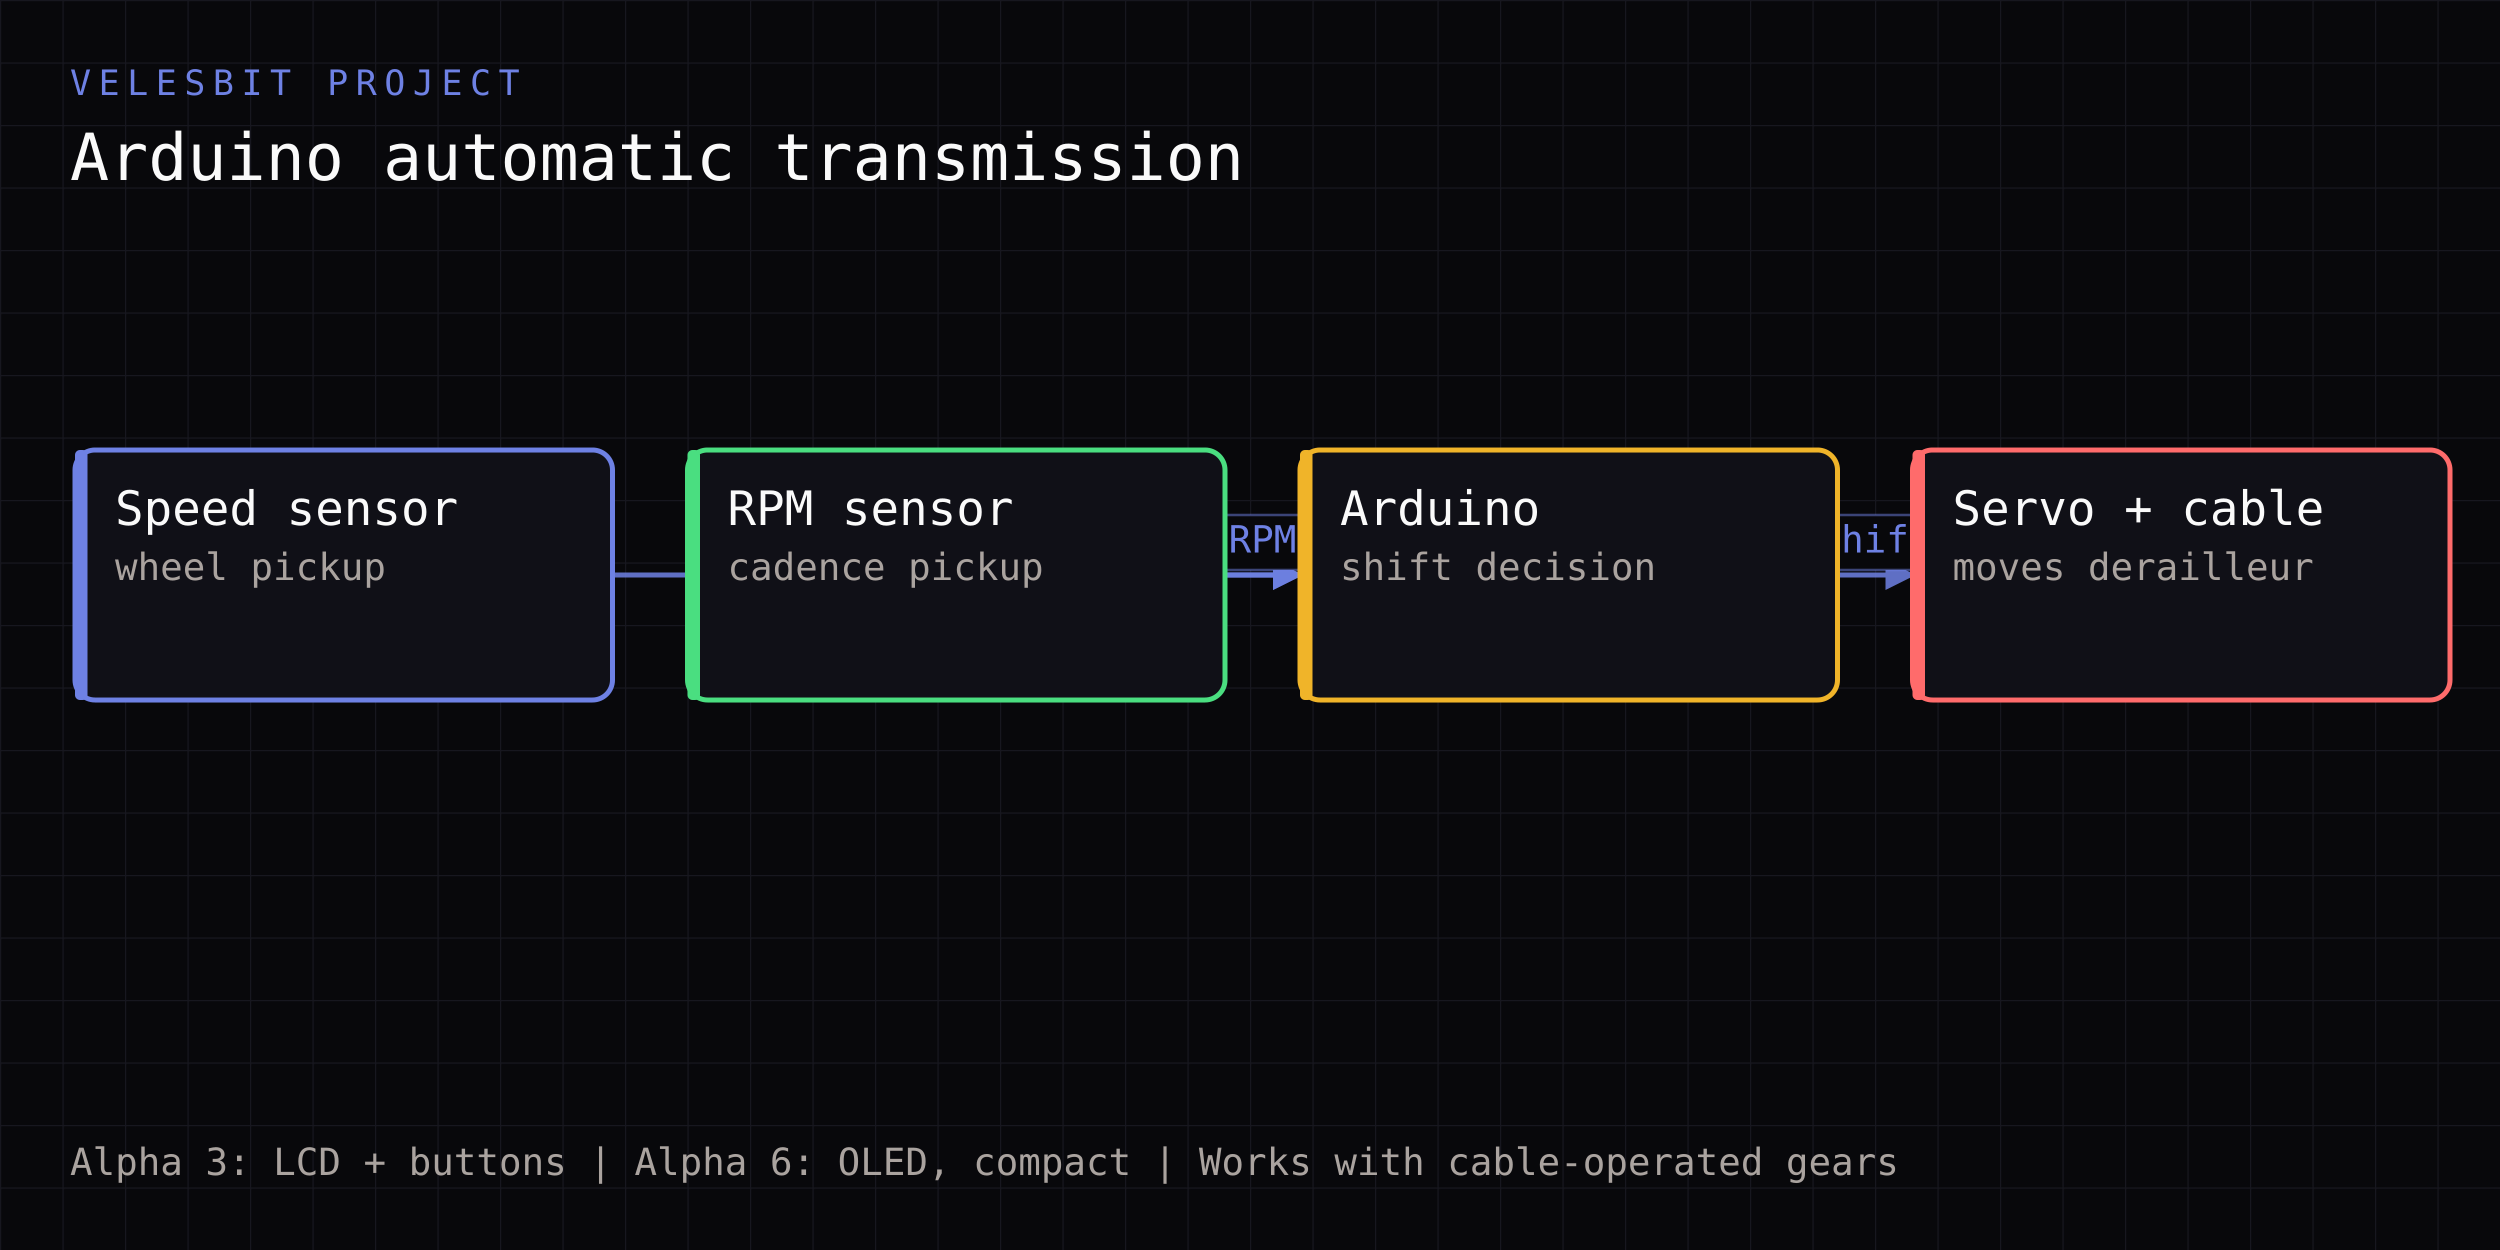
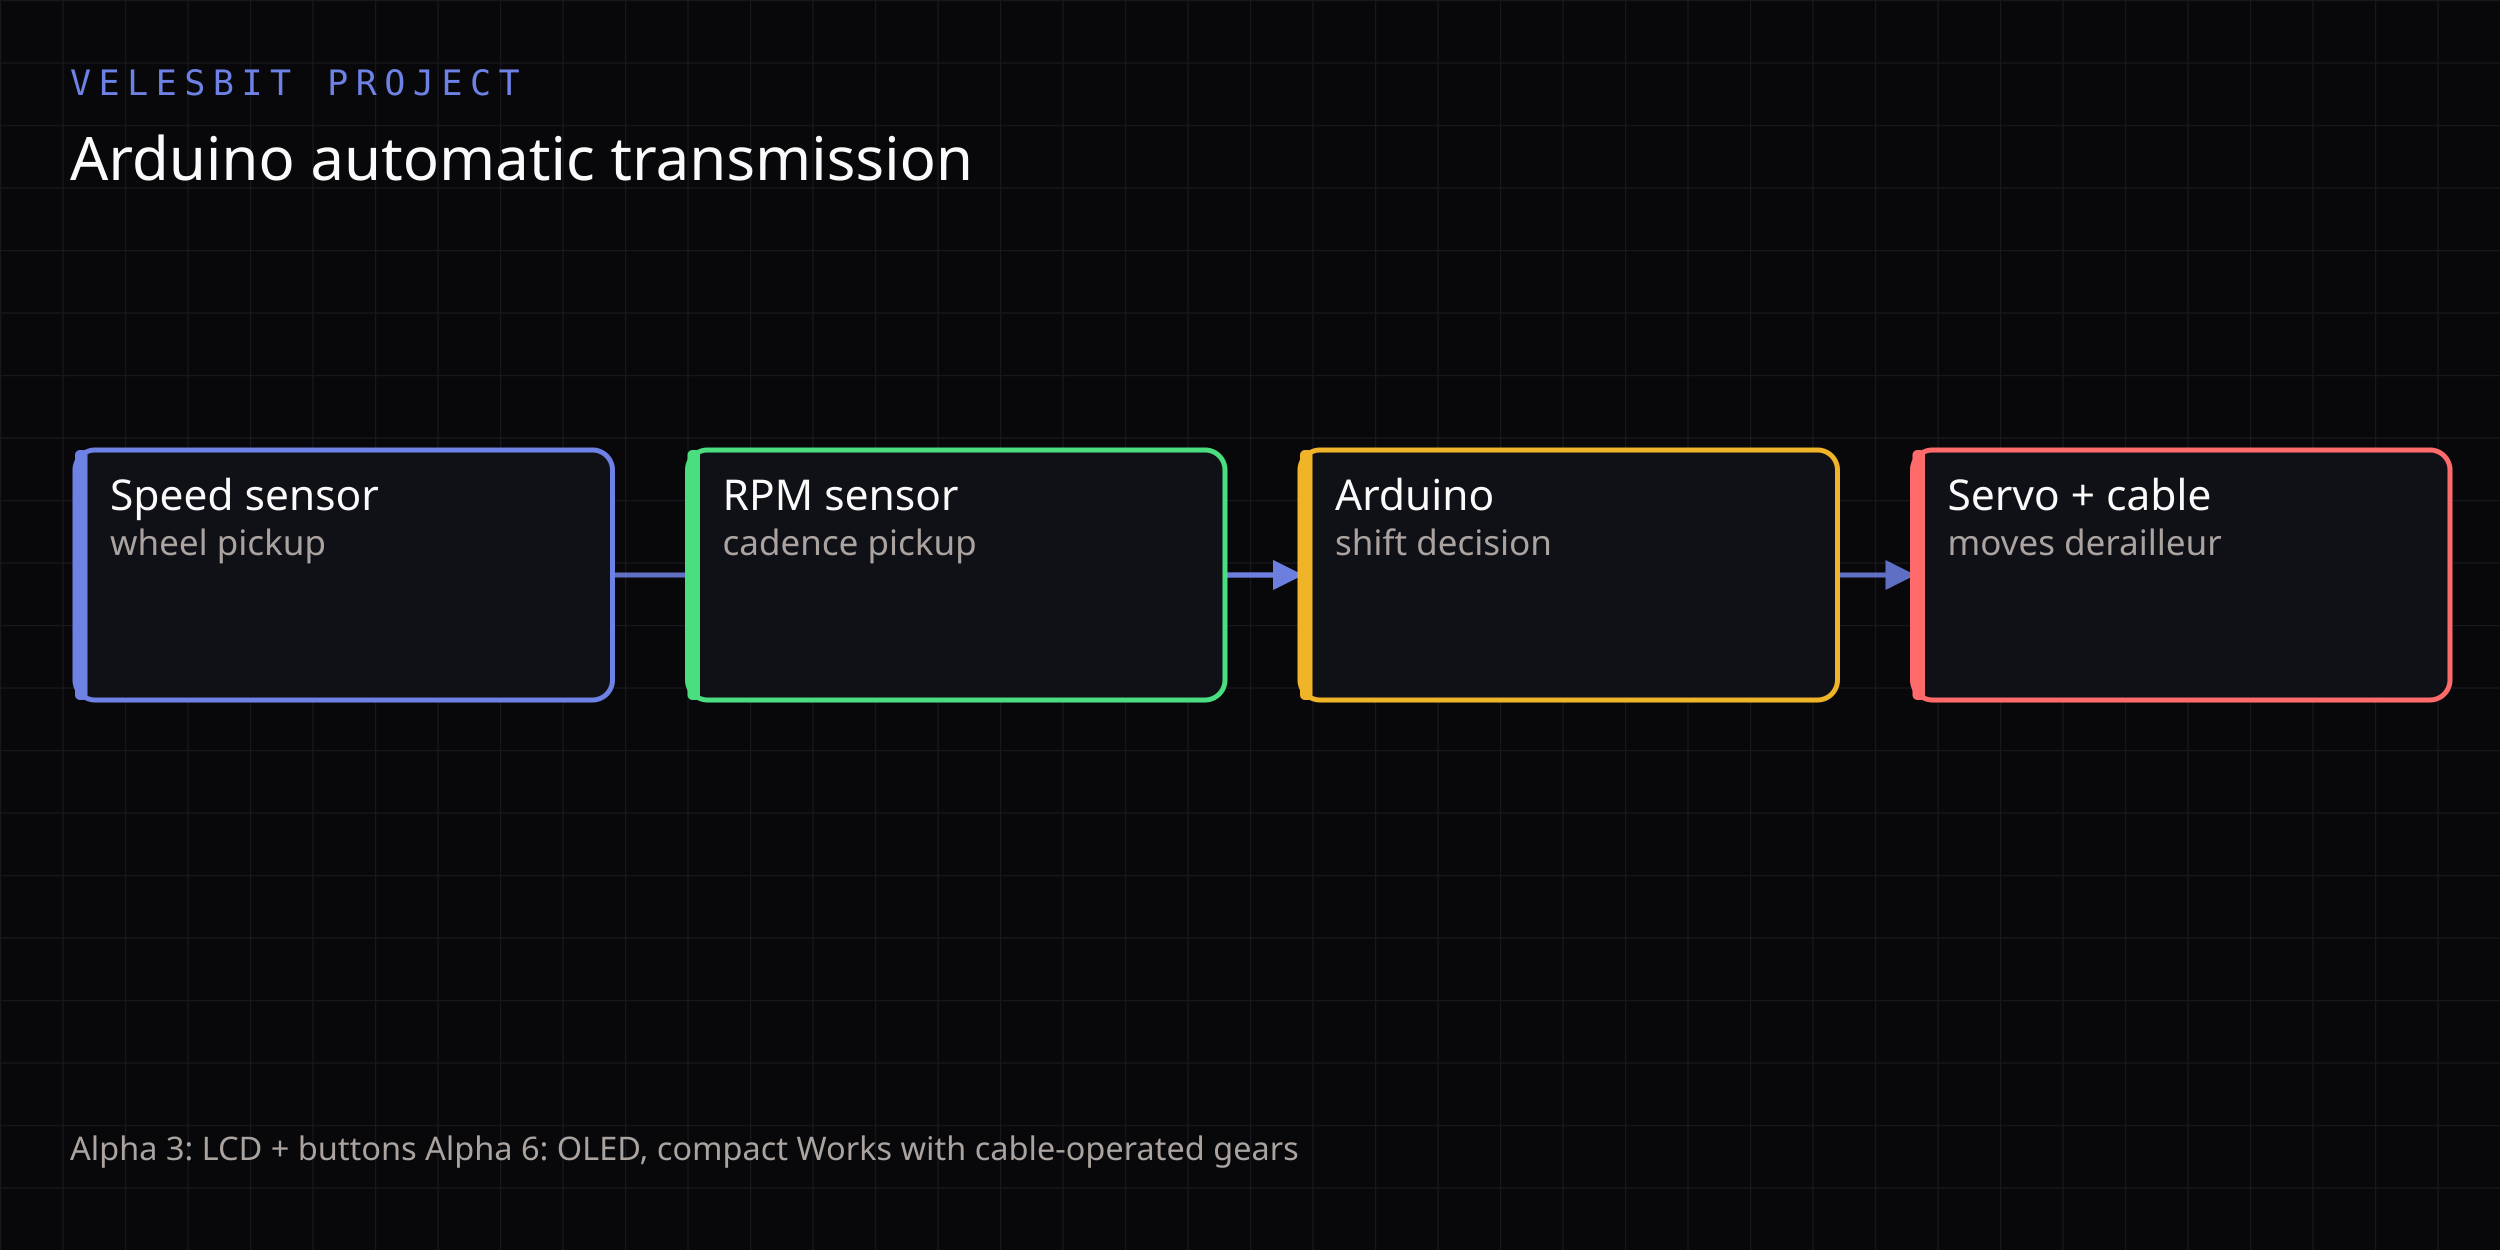
<svg xmlns="http://www.w3.org/2000/svg" width="1000" height="500" viewBox="0 0 1000 500" role="img" aria-label="Arduino automatic transmission">
  <defs>
    <pattern id="g" width="25" height="25" patternUnits="userSpaceOnUse">
      <path d="M25 0H0V25" fill="none" stroke="#17171f" stroke-width="1" />
    </pattern>
    <marker id="a-accent" viewBox="0 0 10 10" refX="9" refY="5" markerWidth="6" markerHeight="6" orient="auto-start-reverse">
      <path d="M0 0 10 5 0 10z" fill="#6e81e4" />
    </marker>
    <marker id="a-good" viewBox="0 0 10 10" refX="9" refY="5" markerWidth="6" markerHeight="6" orient="auto-start-reverse">
      <path d="M0 0 10 5 0 10z" fill="#4ade80" />
    </marker>
    <marker id="a-warn" viewBox="0 0 10 10" refX="9" refY="5" markerWidth="6" markerHeight="6" orient="auto-start-reverse">
      <path d="M0 0 10 5 0 10z" fill="#f0b429" />
    </marker>
    <marker id="a-bad" viewBox="0 0 10 10" refX="9" refY="5" markerWidth="6" markerHeight="6" orient="auto-start-reverse">
      <path d="M0 0 10 5 0 10z" fill="#ff6b6b" />
    </marker>
  </defs>
  <rect width="1000" height="500" fill="#08080b" />
  <rect width="1000" height="500" fill="url(#g)" />
  <text x="28" y="38" fill="#6e81e4" font-size="14" letter-spacing="3" font-family="monospace">VELESBIT PROJECT</text>
-   <text x="28" y="72" fill="#fafafa" font-size="26" font-family="monospace">Arduino automatic transmission</text>
+   <text x="28" y="72" fill="#fafafa" font-size="24" font-family="system-ui, sans-serif">Arduino automatic transmission</text>
  <line x1="245" y1="230" x2="520" y2="230" stroke="#6e81e4" stroke-width="2" marker-end="url(#a-accent)" opacity="0.85" />
-   <rect x="348" y="206" width="69" height="22" rx="4" fill="#08080b" stroke="#6e81e4" stroke-opacity="0.5" />
-   <text x="382.5" y="221" fill="#6e81e4" font-size="15" text-anchor="middle" font-family="monospace">speed</text>
  <line x1="490" y1="230" x2="520" y2="230" stroke="#6e81e4" stroke-width="2" marker-end="url(#a-accent)" opacity="0.85" />
-   <rect x="481.5" y="206" width="47" height="22" rx="4" fill="#08080b" stroke="#6e81e4" stroke-opacity="0.5" />
-   <text x="505" y="221" fill="#6e81e4" font-size="15" text-anchor="middle" font-family="monospace">RPM</text>
  <line x1="735" y1="230" x2="765" y2="230" stroke="#6e81e4" stroke-width="2" marker-end="url(#a-accent)" opacity="0.85" />
-   <rect x="715.5" y="206" width="69" height="22" rx="4" fill="#08080b" stroke="#6e81e4" stroke-opacity="0.5" />
-   <text x="750" y="221" fill="#6e81e4" font-size="15" text-anchor="middle" font-family="monospace">shift</text>
  <rect x="30" y="180" width="215" height="100" rx="8" fill="#101017" stroke="#6e81e4" stroke-width="2" />
  <rect x="30" y="180" width="5" height="100" rx="2" fill="#6e81e4" />
-   <text x="46" y="210" fill="#fafafa" font-size="19" font-family="monospace">Speed sensor</text>
-   <text x="46" y="232" fill="#aaa39f" font-size="15" font-family="monospace">wheel pickup</text>
+   <text x="44" y="204" fill="#fafafa" font-size="17" font-family="system-ui, sans-serif">Speed sensor</text>
+   <text x="44" y="222" fill="#aaa39f" font-size="14" font-family="system-ui, sans-serif">wheel pickup</text>
  <rect x="275" y="180" width="215" height="100" rx="8" fill="#101017" stroke="#4ade80" stroke-width="2" />
  <rect x="275" y="180" width="5" height="100" rx="2" fill="#4ade80" />
-   <text x="291" y="210" fill="#fafafa" font-size="19" font-family="monospace">RPM sensor</text>
-   <text x="291" y="232" fill="#aaa39f" font-size="15" font-family="monospace">cadence pickup</text>
+   <text x="289" y="204" fill="#fafafa" font-size="17" font-family="system-ui, sans-serif">RPM sensor</text>
+   <text x="289" y="222" fill="#aaa39f" font-size="14" font-family="system-ui, sans-serif">cadence pickup</text>
  <rect x="520" y="180" width="215" height="100" rx="8" fill="#101017" stroke="#f0b429" stroke-width="2" />
  <rect x="520" y="180" width="5" height="100" rx="2" fill="#f0b429" />
-   <text x="536" y="210" fill="#fafafa" font-size="19" font-family="monospace">Arduino</text>
-   <text x="536" y="232" fill="#aaa39f" font-size="15" font-family="monospace">shift decision</text>
+   <text x="534" y="204" fill="#fafafa" font-size="17" font-family="system-ui, sans-serif">Arduino</text>
+   <text x="534" y="222" fill="#aaa39f" font-size="14" font-family="system-ui, sans-serif">shift decision</text>
  <rect x="765" y="180" width="215" height="100" rx="8" fill="#101017" stroke="#ff6b6b" stroke-width="2" />
  <rect x="765" y="180" width="5" height="100" rx="2" fill="#ff6b6b" />
-   <text x="781" y="210" fill="#fafafa" font-size="19" font-family="monospace">Servo + cable</text>
-   <text x="781" y="232" fill="#aaa39f" font-size="15" font-family="monospace">moves derailleur</text>
-   <text x="28" y="470" fill="#aaa39f" font-size="15" font-family="monospace">Alpha 3: LCD + buttons | Alpha 6: OLED, compact | Works with cable-operated gears</text>
+   <text x="779" y="204" fill="#fafafa" font-size="17" font-family="system-ui, sans-serif">Servo + cable</text>
+   <text x="779" y="222" fill="#aaa39f" font-size="14" font-family="system-ui, sans-serif">moves derailleur</text>
+   <text x="28" y="464" fill="#aaa39f" font-size="13" font-family="system-ui, sans-serif">Alpha 3: LCD + buttons Alpha 6: OLED, compact Works with cable-operated gears</text>
</svg>
